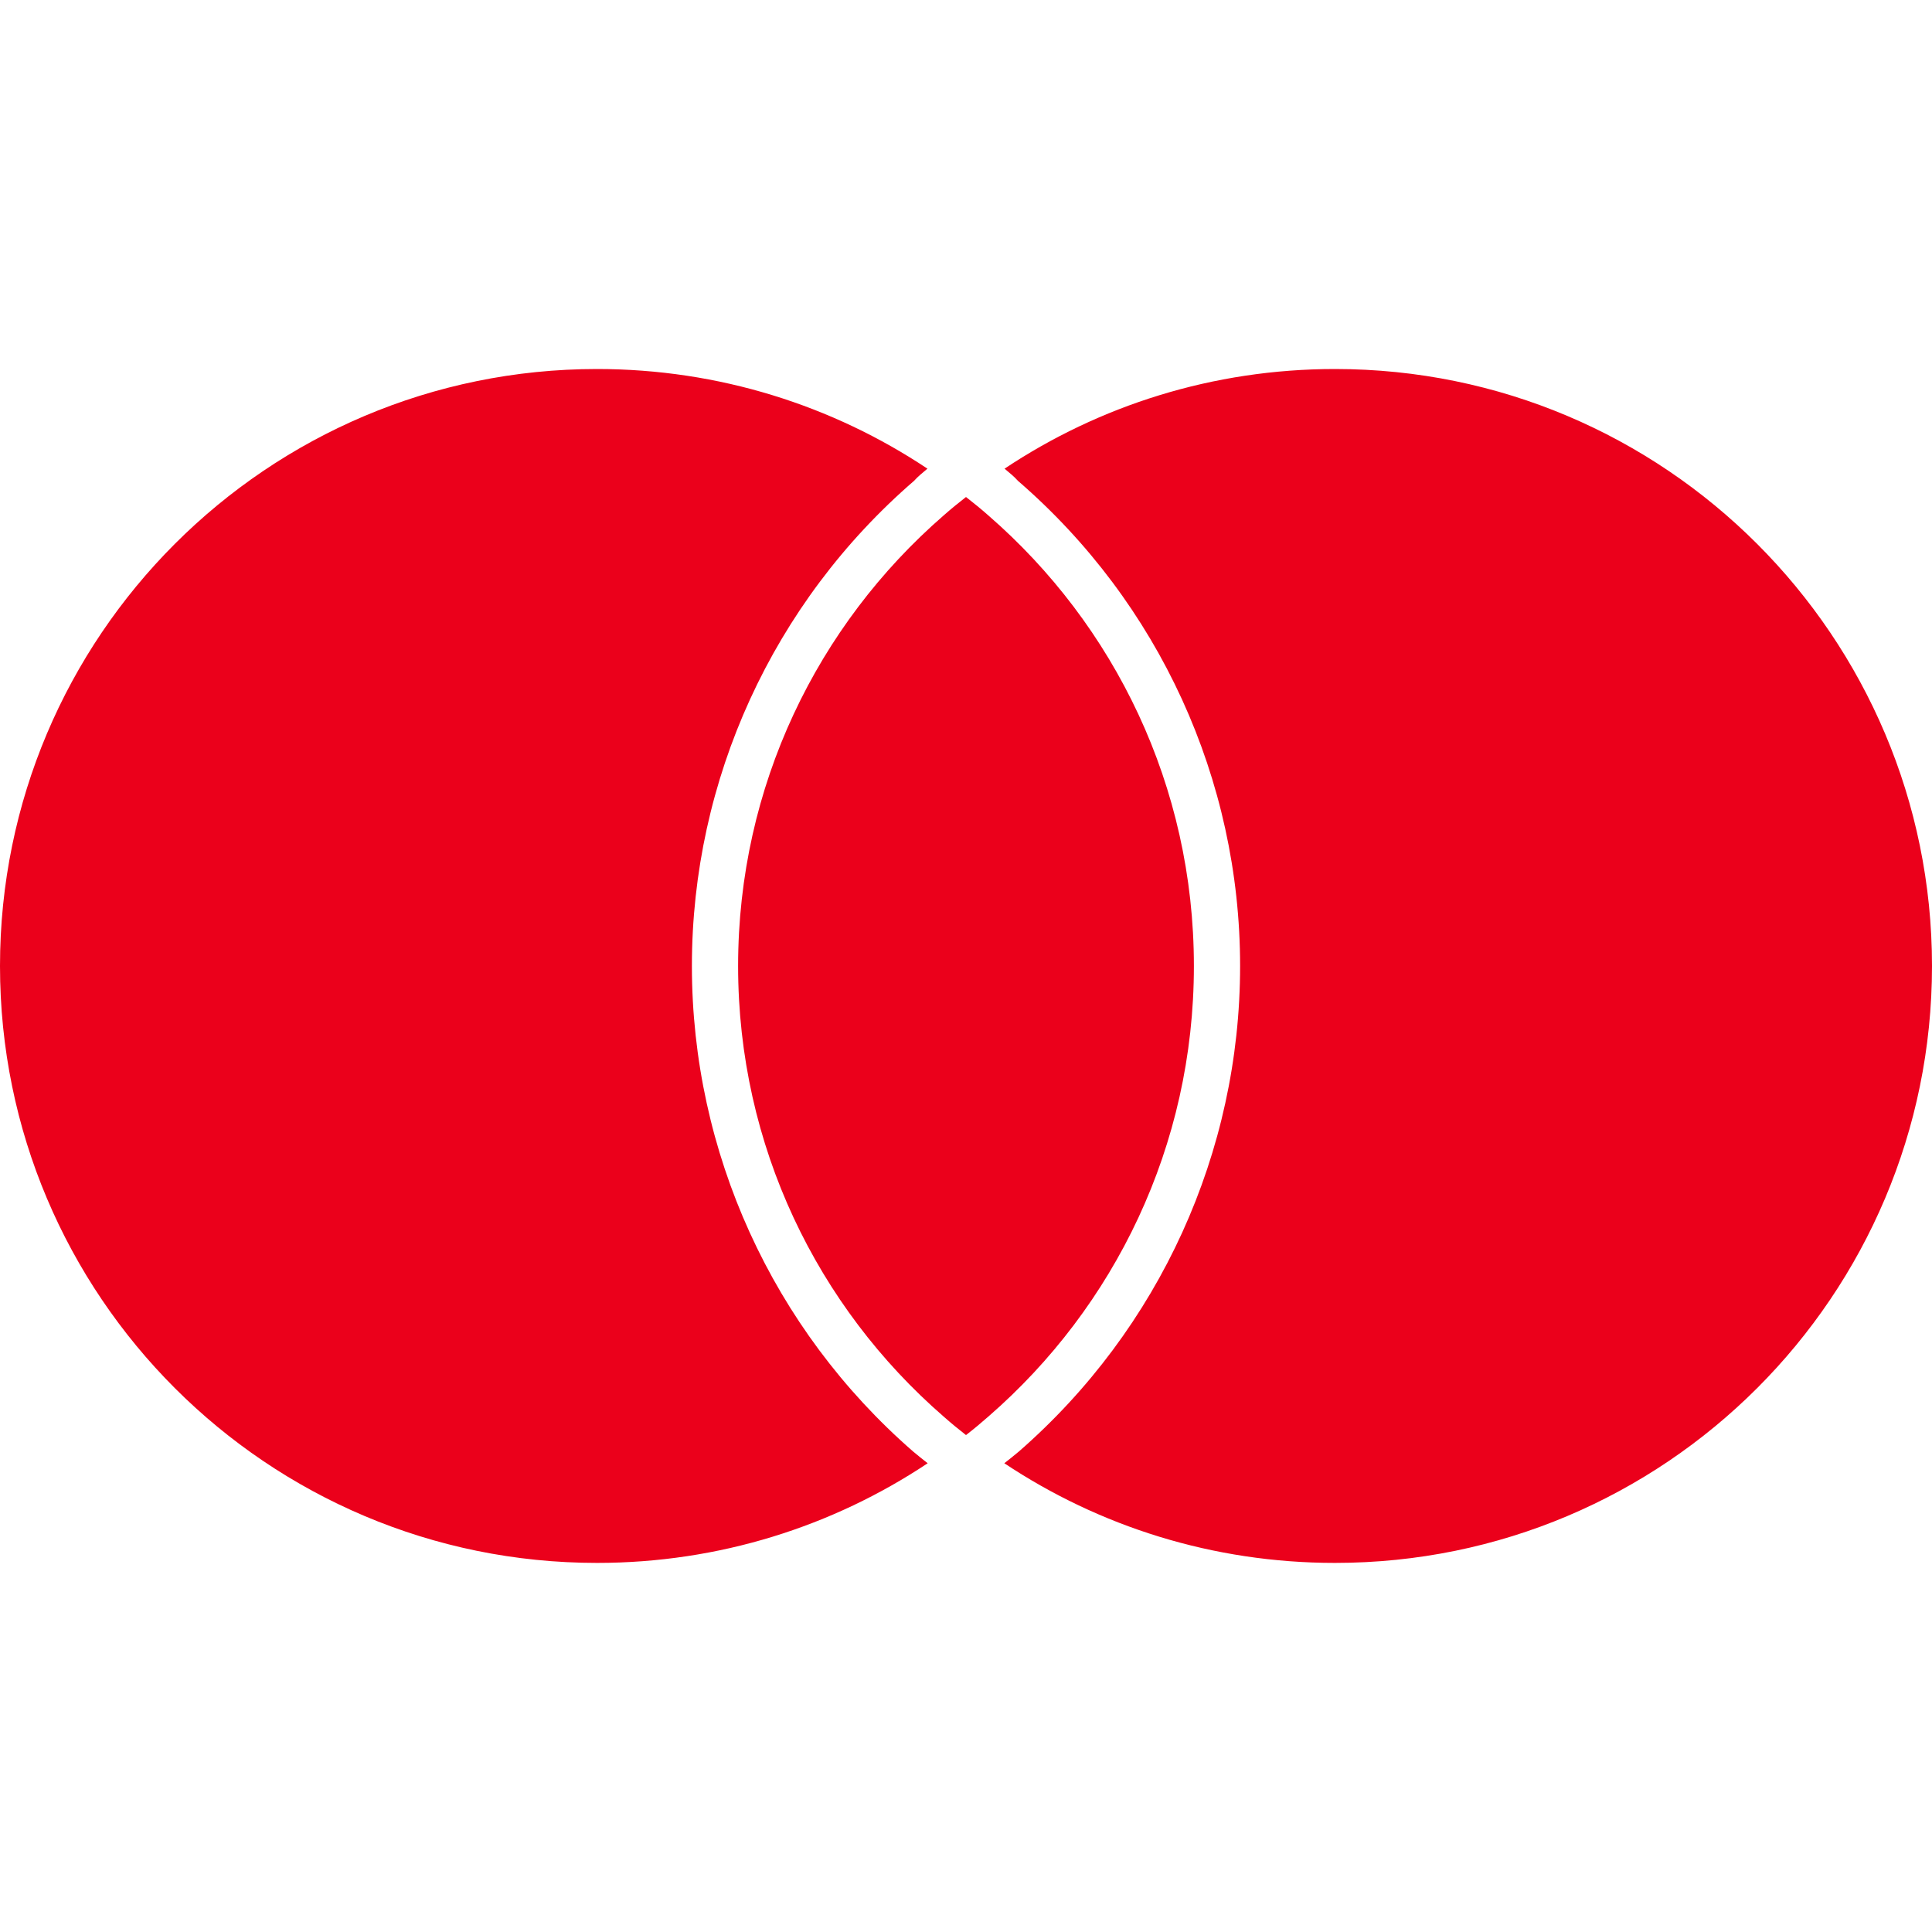
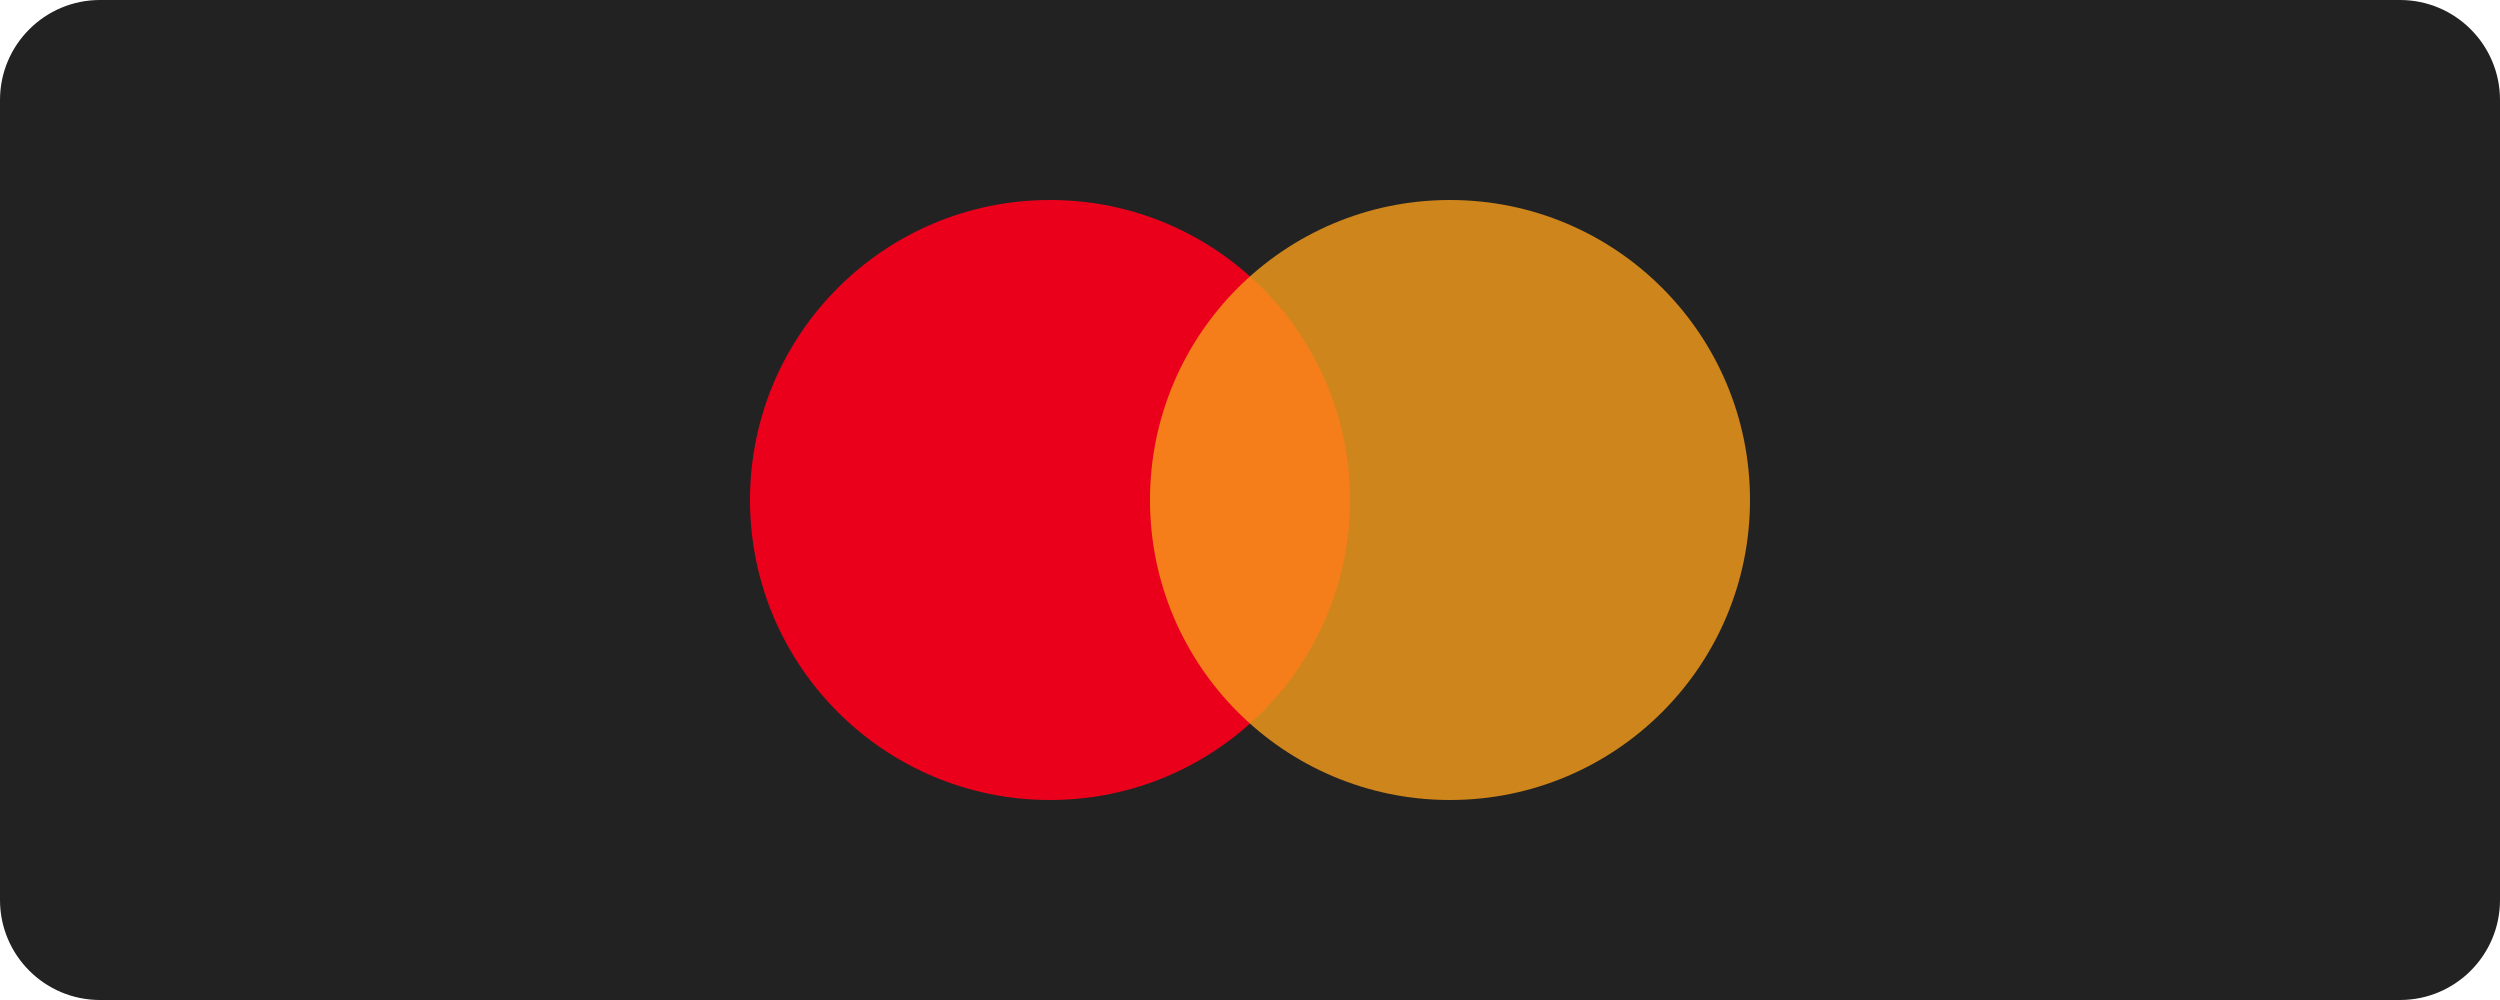
- <svg xmlns="http://www.w3.org/2000/svg" fill="#EB001B" role="img" viewBox="0 0 24 24">
-   <path d="M11.343 18.031c.058.049.12.098.181.146-1.177.783-2.59 1.238-4.107 1.238C3.32 19.416 0 16.096 0 12c0-4.095 3.32-7.416 7.416-7.416 1.518 0 2.931.456 4.105 1.238-.06.051-.12.098-.165.15C9.6 7.489 8.595 9.688 8.595 12c0 2.311 1.001 4.51 2.748 6.031zm5.241-13.447c-1.52 0-2.931.456-4.105 1.238.06.051.12.098.165.15C14.4 7.489 15.405 9.688 15.405 12c0 2.31-1.001 4.507-2.748 6.031-.058.049-.12.098-.181.146 1.177.783 2.588 1.238 4.107 1.238C20.68 19.416 24 16.096 24 12c0-4.094-3.32-7.416-7.416-7.416zM12 6.174c-.096.075-.189.15-.28.231C10.156 7.764 9.169 9.765 9.169 12c0 2.236.987 4.236 2.551 5.595.09.08.185.158.28.232.096-.074.189-.152.28-.232 1.563-1.359 2.551-3.359 2.551-5.595 0-2.235-.987-4.236-2.551-5.595-.09-.08-.184-.156-.28-.231z" />
+ <svg xmlns="http://www.w3.org/2000/svg" viewBox="0 0 100 40" width="100" height="40">
+   <rect width="100" height="40" rx="4" fill="#222" />
+   <circle cx="42" cy="20" r="12" fill="#EB001B" />
+   <circle cx="58" cy="20" r="12" fill="#F79E1B" fill-opacity="0.8" />
</svg>
